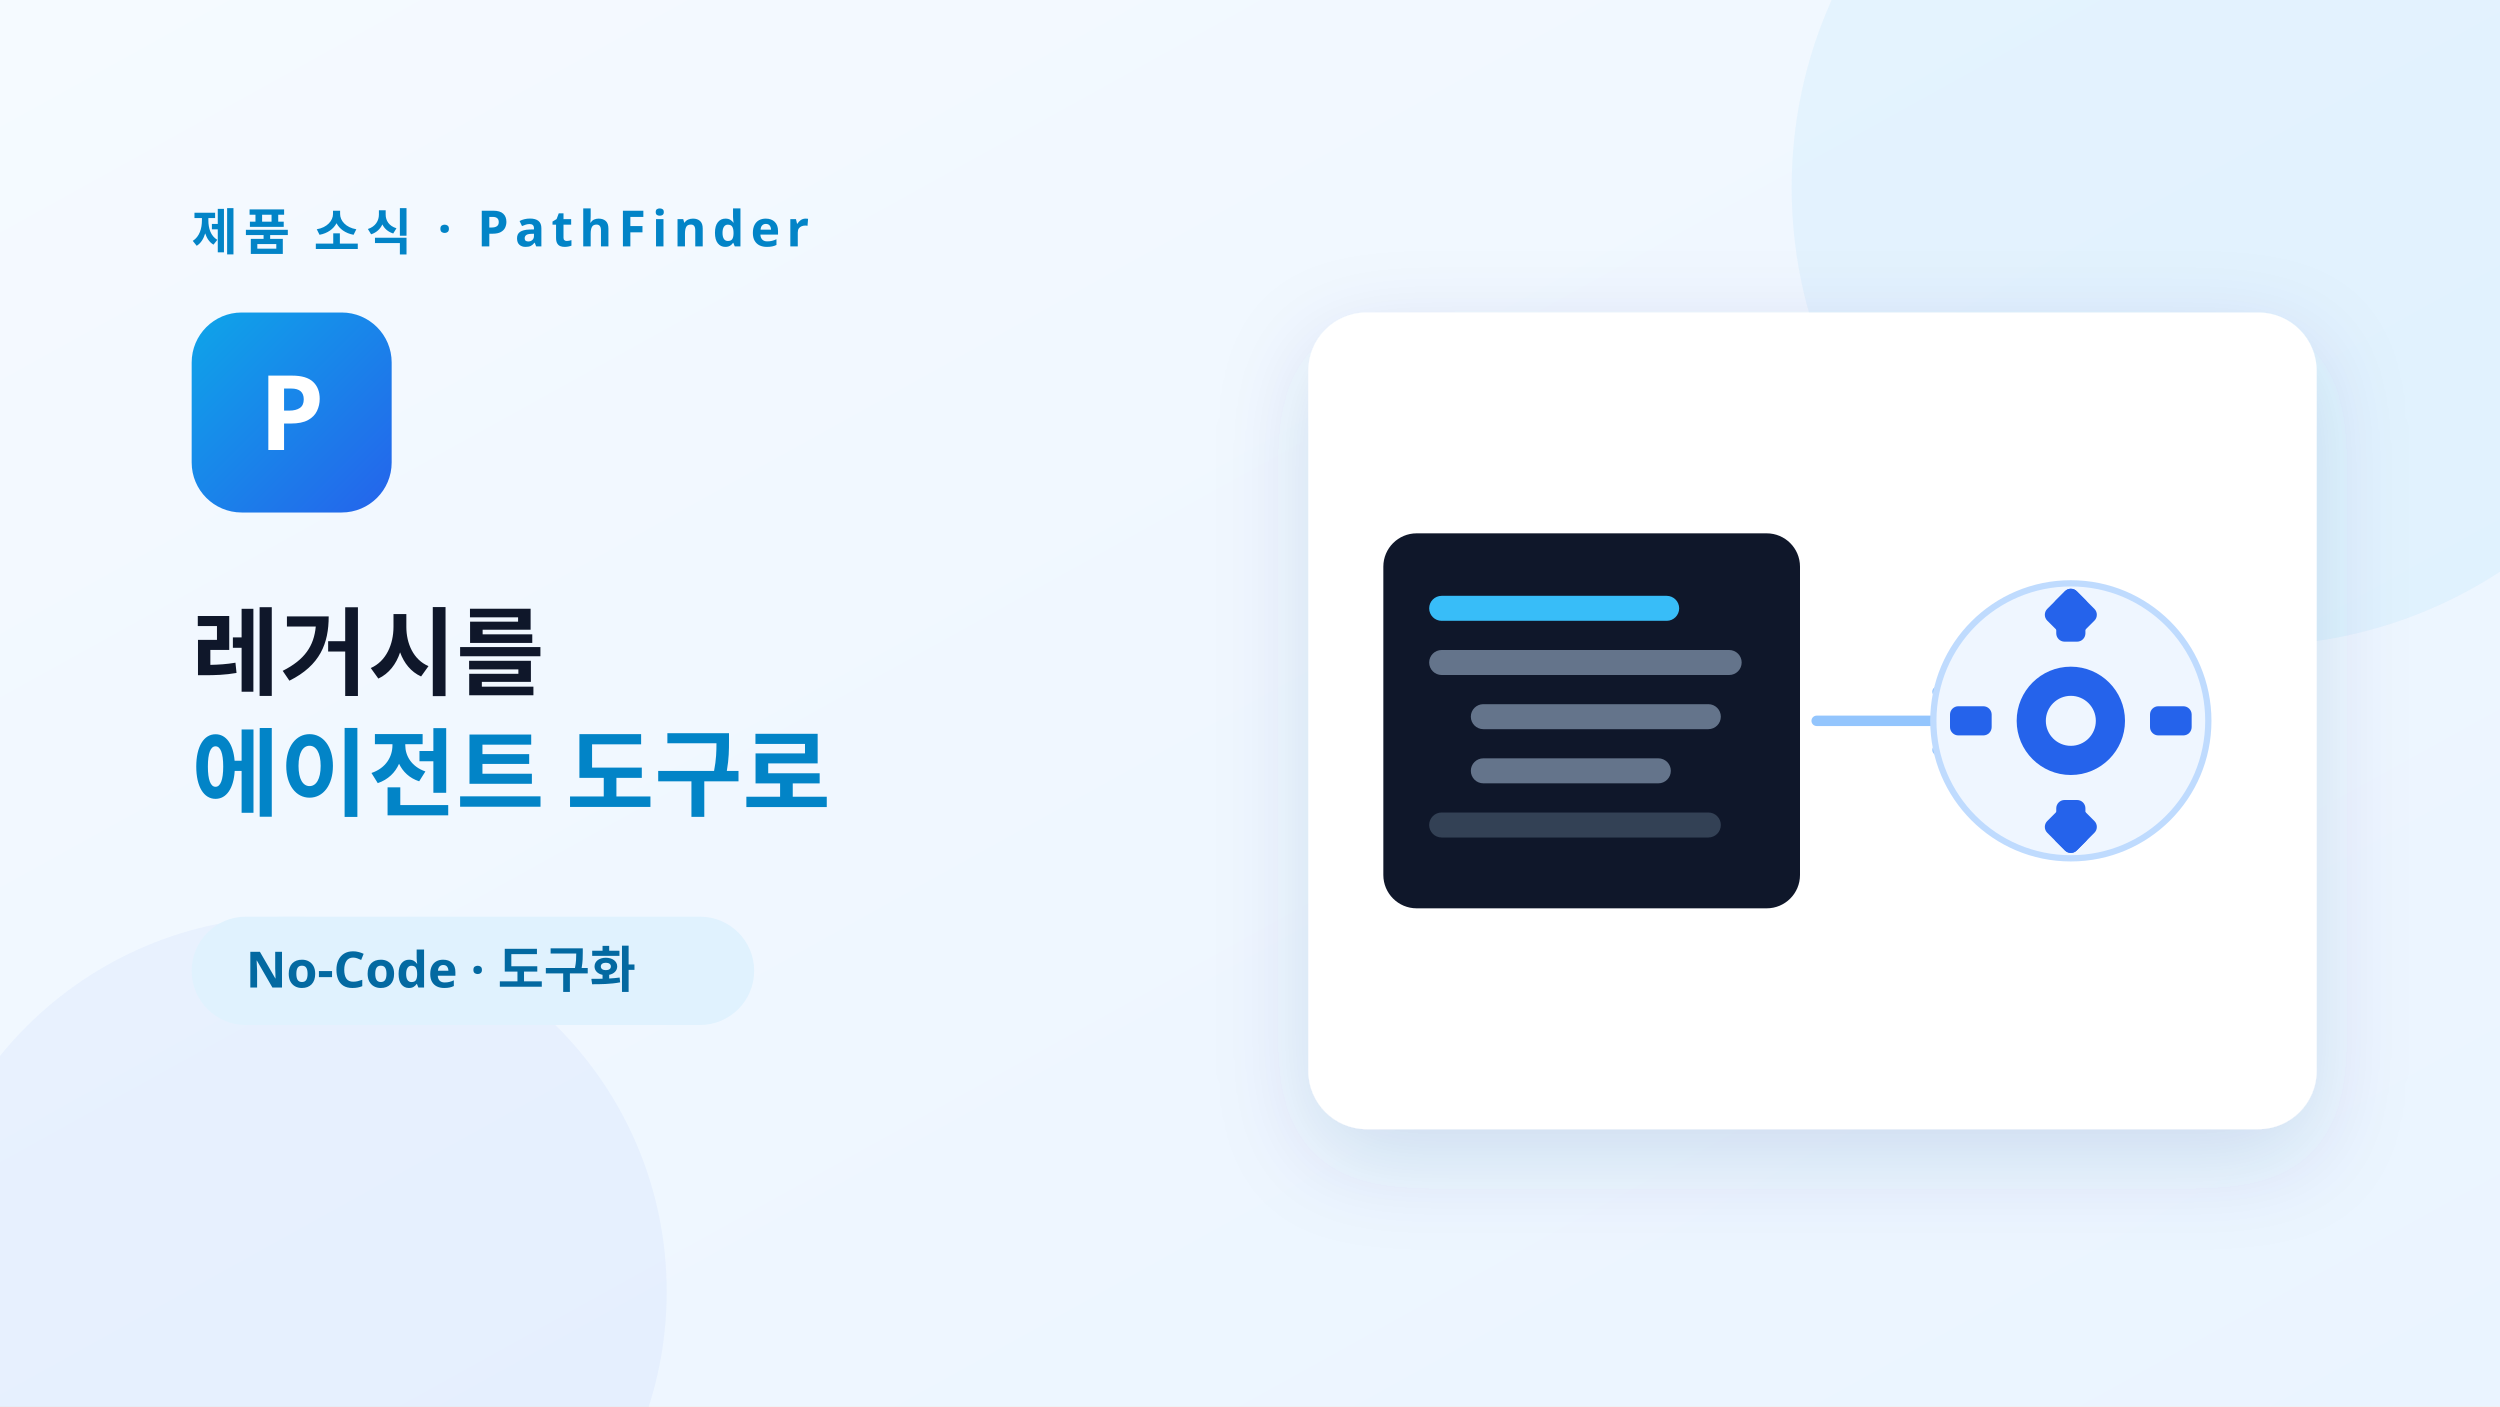
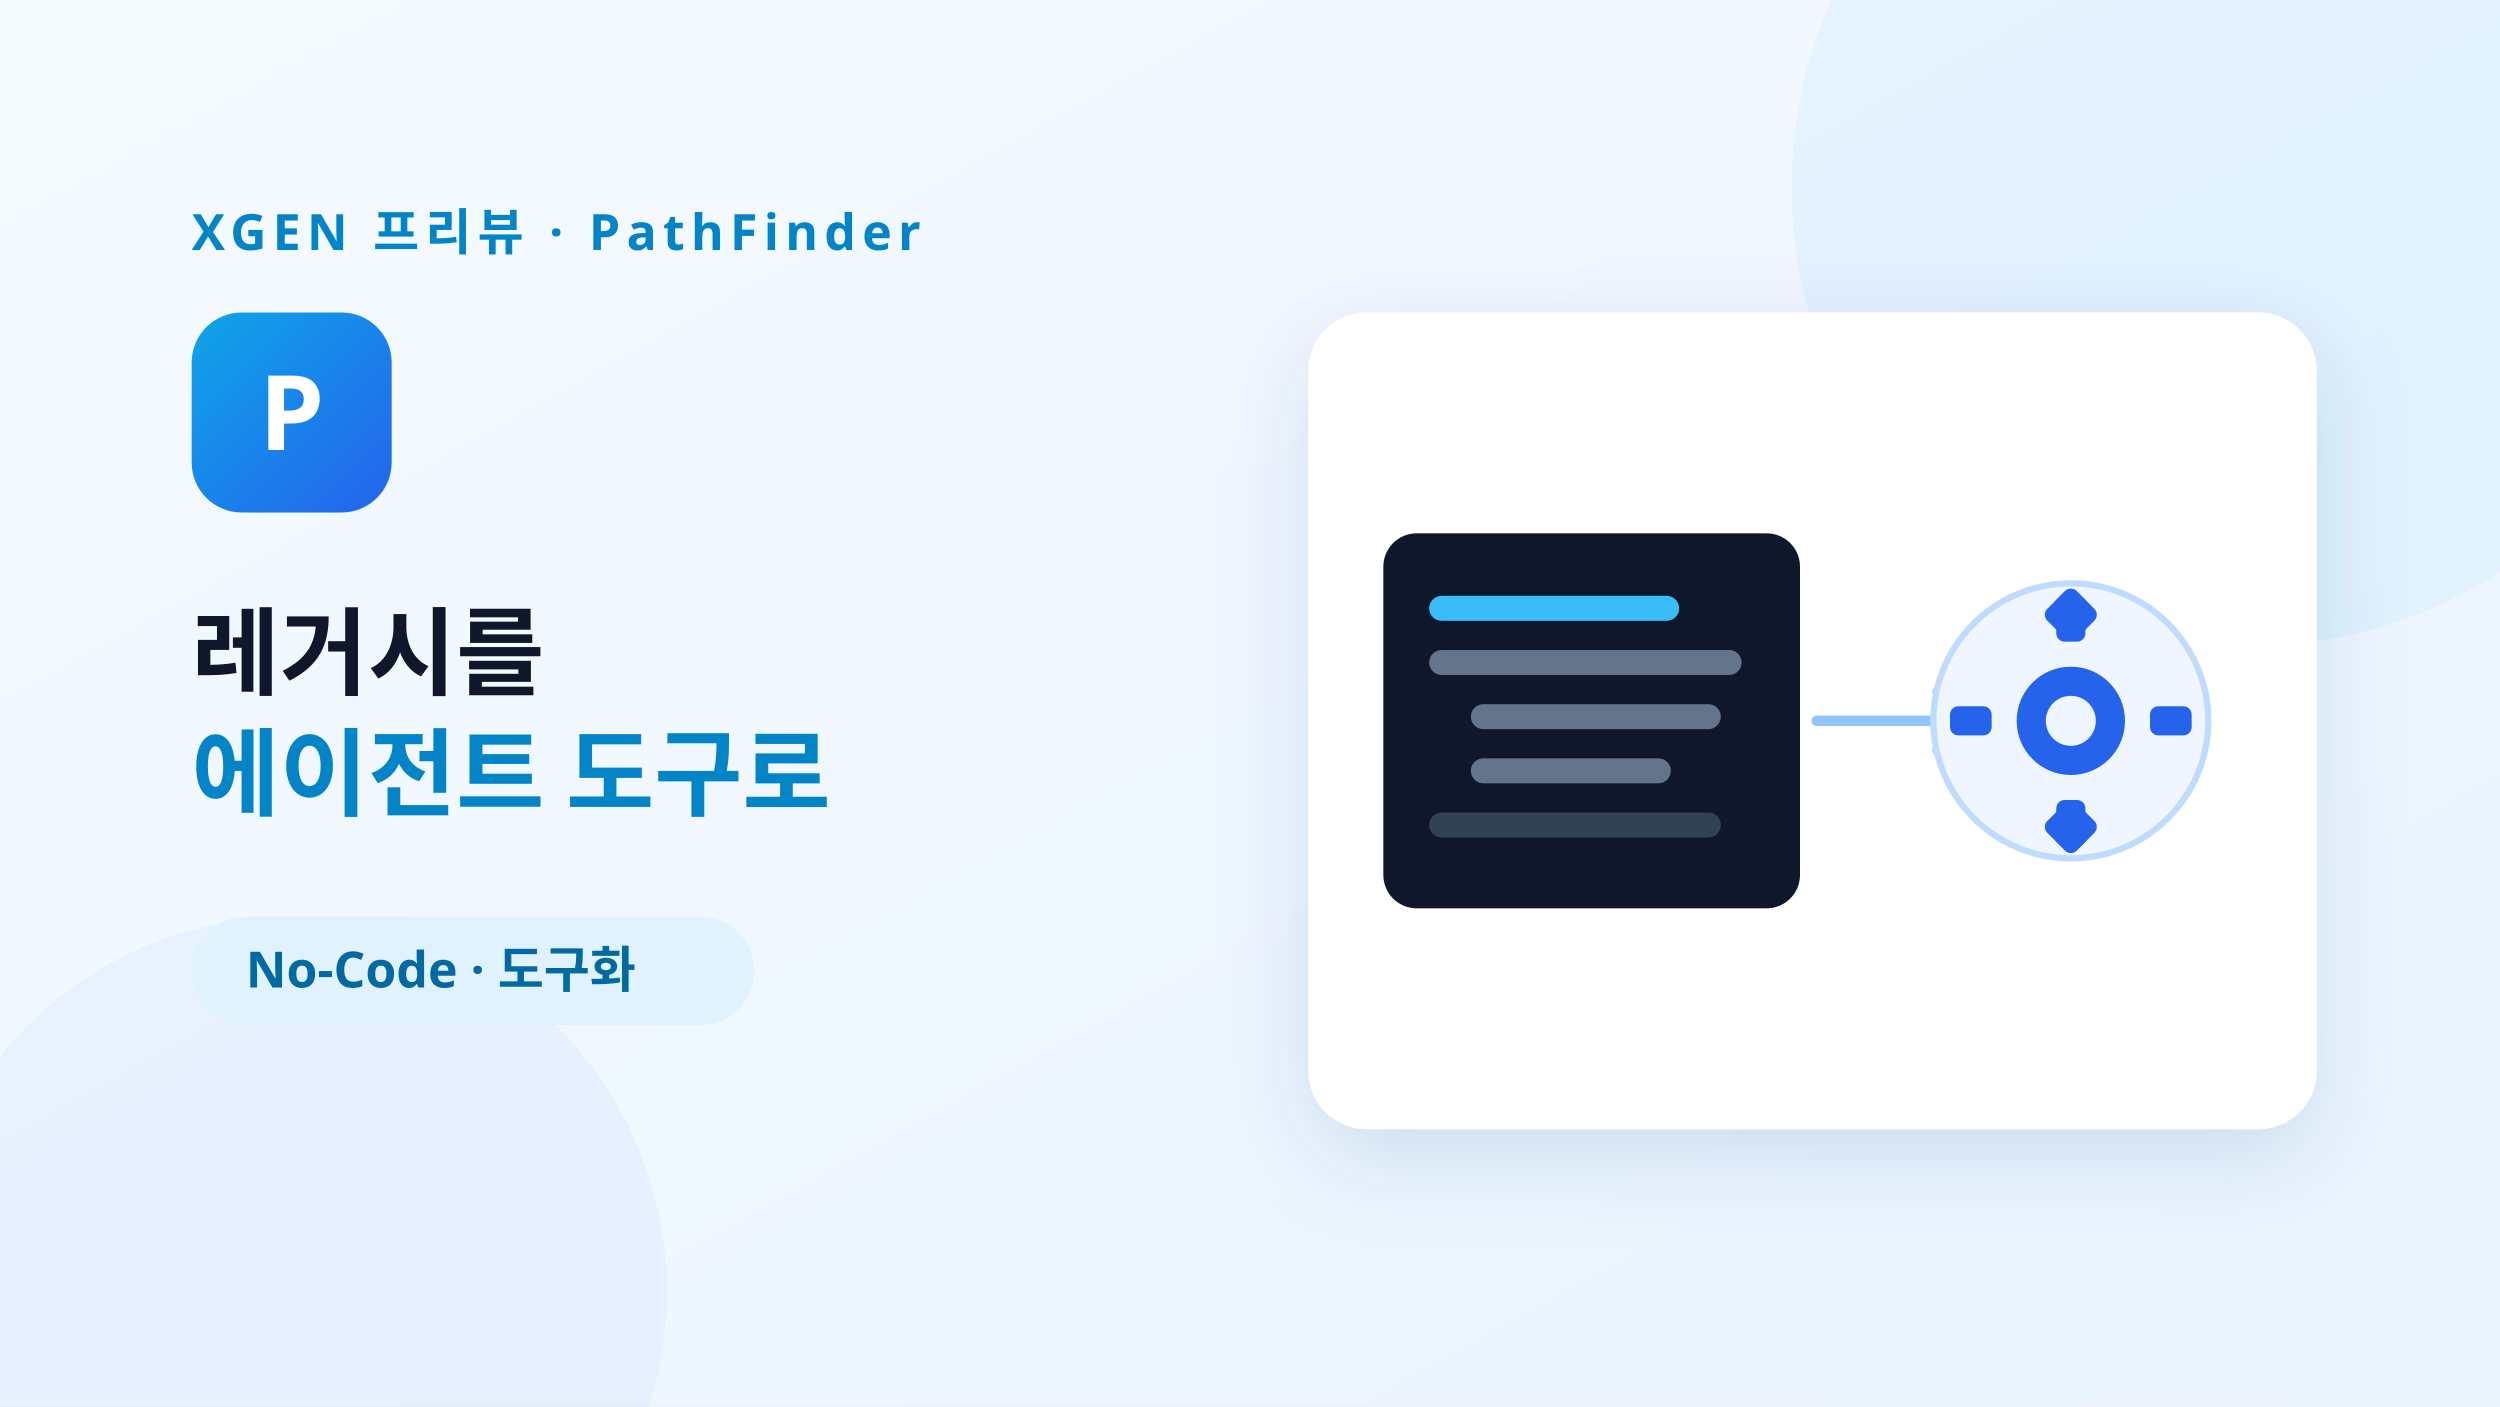
<svg xmlns="http://www.w3.org/2000/svg" viewBox="0 0 1200 675" role="img" aria-label="PathFinder 레거시를 에이전트 도구로">
  <defs>
    <linearGradient id="bg" x1="0" y1="0" x2="1" y2="1">
      <stop offset="0" stop-color="#f5faff" />
      <stop offset="1" stop-color="#eaf4ff" />
    </linearGradient>
    <linearGradient id="badge" x1="0" y1="0" x2="1" y2="1">
      <stop offset="0" stop-color="#0ea5e9" />
      <stop offset="1" stop-color="#2563eb" />
    </linearGradient>
    <filter id="sh" x="-20%" y="-20%" width="140%" height="140%">
      <feDropShadow dx="0" dy="14" stdDeviation="22" flood-color="#1e3a8a" flood-opacity="0.14" />
    </filter>
  </defs>
  <rect width="1200" height="675" fill="url(#bg)" />
  <circle cx="1080" cy="90" r="220" fill="#0ea5e9" opacity="0.06" />
  <circle cx="140" cy="620" r="180" fill="#2563eb" opacity="0.05" />
-   <text x="92" y="120" font-family="Pretendard,'Pretendard Variable','Malgun Gothic','Apple SD Gothic Neo','Noto Sans KR',sans-serif" font-size="24" font-weight="700" letter-spacing="3" fill="#0284c7">제품 소식 · PathFinder</text>
+   <text x="92" y="120" font-family="Pretendard,'Pretendard Variable','Malgun Gothic','Apple SD Gothic Neo','Noto Sans KR',sans-serif" font-size="24" font-weight="700" letter-spacing="3" fill="#0284c7">XGEN 프리뷰 · PathFinder</text>
  <rect x="92" y="150" width="96" height="96" rx="24" fill="url(#badge)" />
  <text x="140" y="216" text-anchor="middle" font-family="Pretendard,'Pretendard Variable','Malgun Gothic','Apple SD Gothic Neo','Noto Sans KR',sans-serif" font-size="50" font-weight="800" fill="#ffffff">P</text>
  <text x="92" y="330" font-family="Pretendard,'Pretendard Variable','Malgun Gothic','Apple SD Gothic Neo','Noto Sans KR',sans-serif" font-size="46" font-weight="800" fill="#0f172a">레거시를</text>
  <text x="92" y="388" font-family="Pretendard,'Pretendard Variable','Malgun Gothic','Apple SD Gothic Neo','Noto Sans KR',sans-serif" font-size="46" font-weight="800" fill="#0284c7">에이전트 도구로</text>
  <rect x="92" y="440" width="270" height="52" rx="26" fill="#e0f2fe" />
  <text x="118" y="474" font-family="Pretendard,'Pretendard Variable','Malgun Gothic','Apple SD Gothic Neo','Noto Sans KR',sans-serif" font-size="24" font-weight="700" fill="#0369a1">No-Code · 도구화</text>
  <g filter="url(#sh)">
    <rect x="628" y="150" width="484" height="392" rx="28" fill="#ffffff" />
  </g>
  <rect x="664" y="256" width="200" height="180" rx="16" fill="#0f172a" />
  <rect x="686" y="286" width="120" height="12" rx="6" fill="#38bdf8" />
  <rect x="686" y="312" width="150" height="12" rx="6" fill="#64748b" />
  <rect x="706" y="338" width="120" height="12" rx="6" fill="#64748b" />
  <rect x="706" y="364" width="96" height="12" rx="6" fill="#64748b" />
  <rect x="686" y="390" width="140" height="12" rx="6" fill="#334155" />
  <path d="M872 346 L 946 346" fill="none" stroke="#93c5fd" stroke-width="5" stroke-linecap="round" />
  <path d="M930 332 L 948 346 L 930 360" fill="none" stroke="#93c5fd" stroke-width="5" stroke-linecap="round" stroke-linejoin="round" />
  <g transform="translate(994 346)">
    <circle r="66" fill="#eff6ff" stroke="#bfdbfe" stroke-width="3" />
    <g fill="#2563eb">
      <circle r="26" />
      <circle r="12" fill="#eff6ff" />
      <g>
        <rect x="-7" y="-58" width="14" height="20" rx="4" />
        <rect x="-7" y="38" width="14" height="20" rx="4" />
        <rect x="-58" y="-7" width="20" height="14" rx="4" />
        <rect x="38" y="-7" width="20" height="14" rx="4" />
        <rect x="-46" y="-46" width="14" height="20" rx="4" transform="rotate(45)" />
        <rect x="-46" y="26" width="14" height="20" rx="4" transform="rotate(-45)" />
        <rect x="32" y="-46" width="14" height="20" rx="4" transform="rotate(-45)" />
        <rect x="32" y="26" width="14" height="20" rx="4" transform="rotate(45)" />
      </g>
    </g>
  </g>
</svg>
